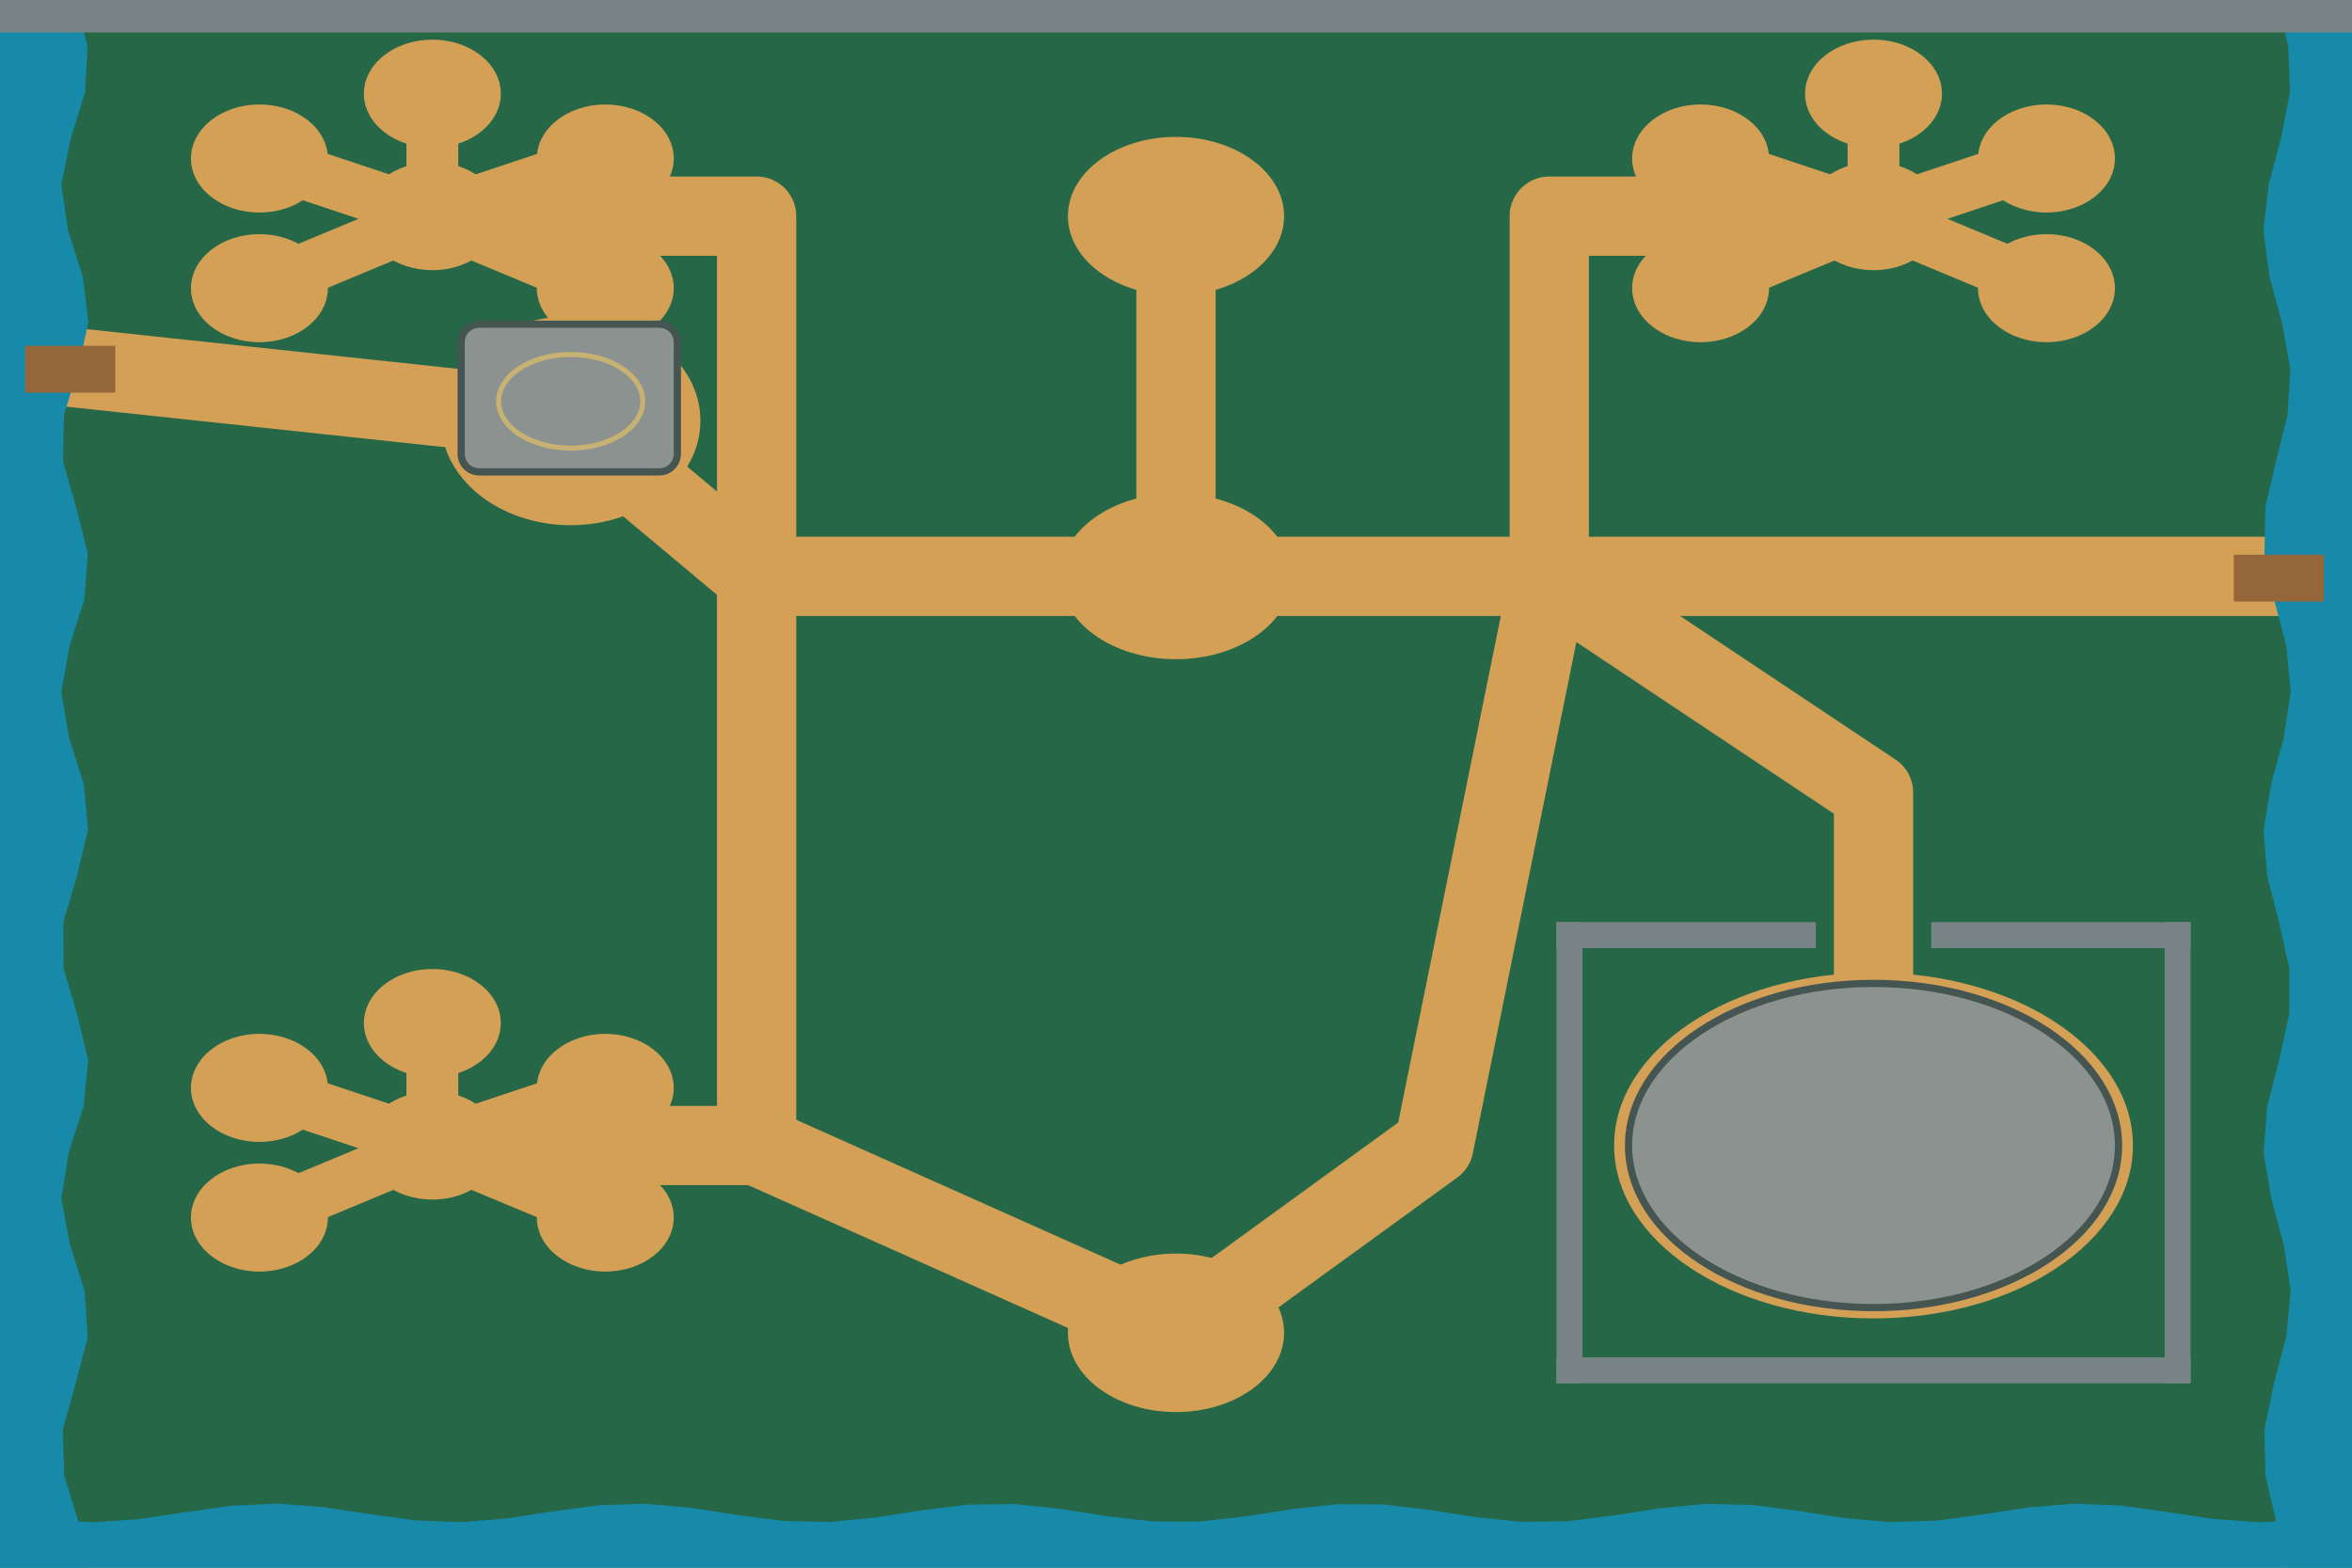
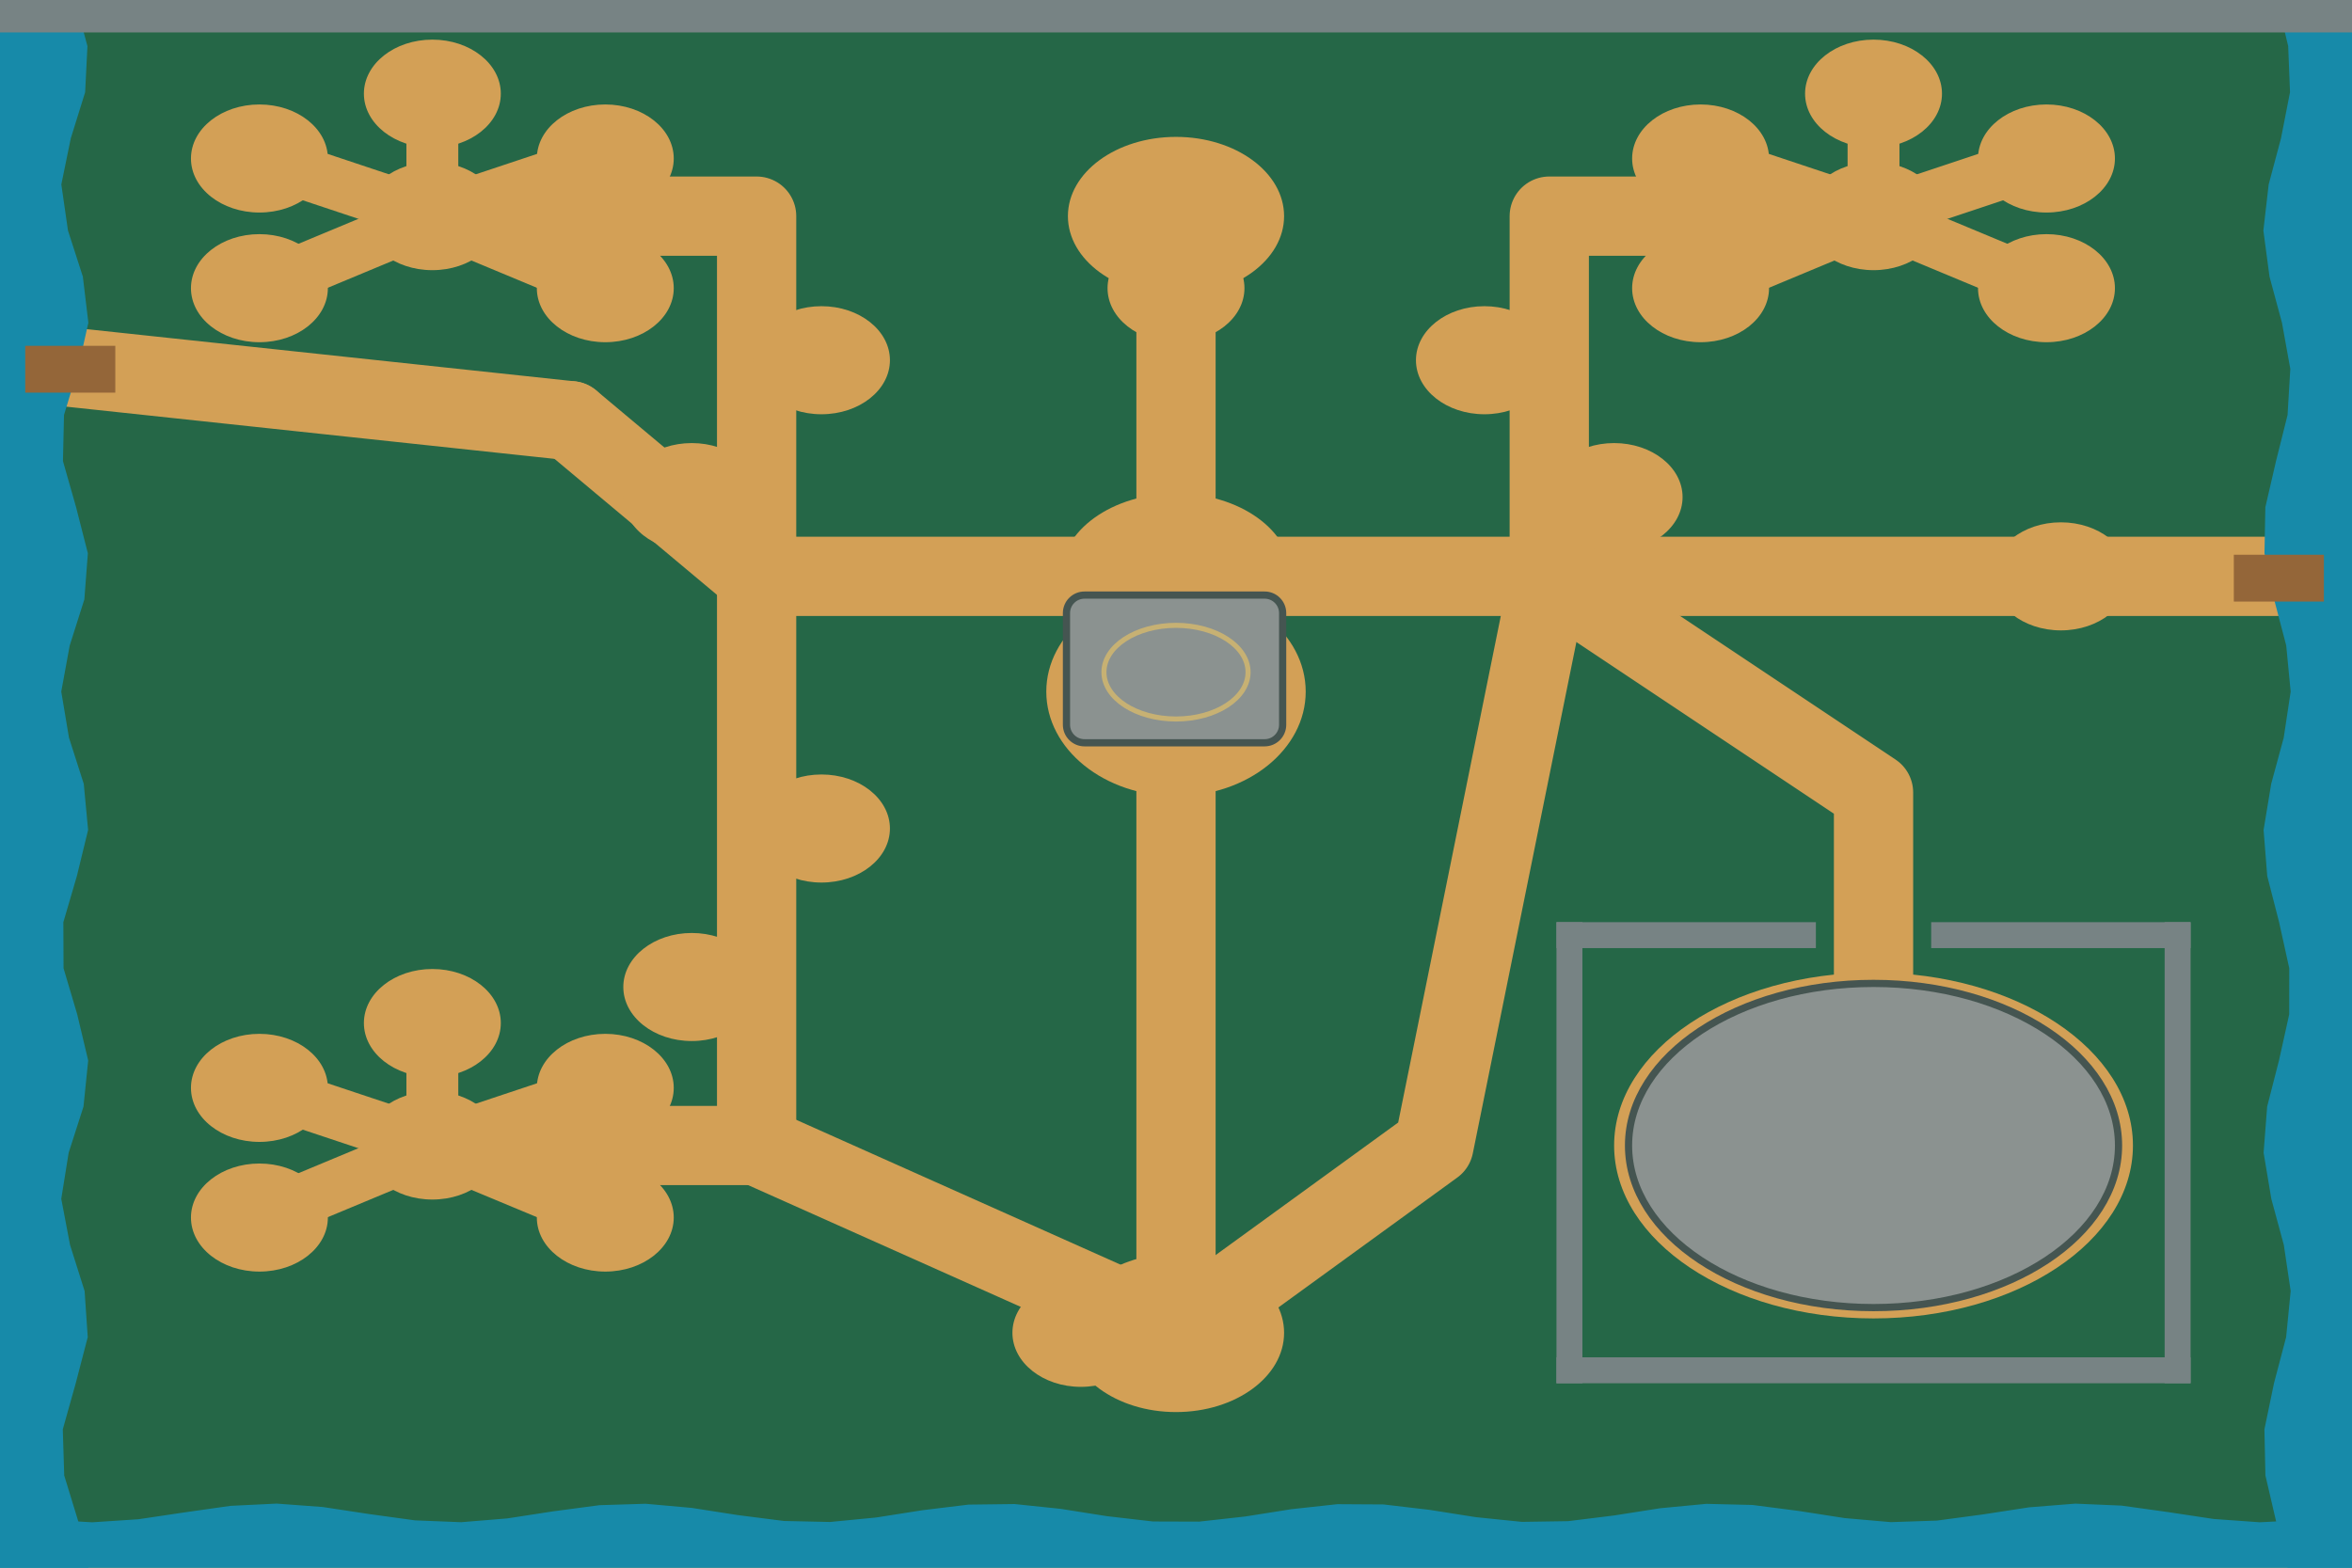
<svg xmlns="http://www.w3.org/2000/svg" width="3264" height="2176" viewBox="0 0 3264 2176">
  <rect width="3264" height="2176" fill="#256747" />
  <polyline points="792,584 1050,800 1632,800 2150,800" fill="none" stroke="#d3a056" stroke-width="110" stroke-linecap="round" stroke-linejoin="round" />
  <polyline points="600,300 1050,300 1050,1590 600,1590" fill="none" stroke="#d3a056" stroke-width="110" stroke-linecap="round" stroke-linejoin="round" />
  <polyline points="2600,300 2150,300 2150,800 2600,1100 2600,1590" fill="none" stroke="#d3a056" stroke-width="110" stroke-linecap="round" stroke-linejoin="round" />
  <polyline points="1632,800 1632,300" fill="none" stroke="#d3a056" stroke-width="110" stroke-linecap="round" stroke-linejoin="round" />
+   <polyline points="1632,800 1632,960 1632,1850" fill="none" stroke="#d3a056" stroke-width="110" stroke-linecap="round" stroke-linejoin="round" />
  <polyline points="1050,1590 1632,1850 1990,1590 2150,800" fill="none" stroke="#d3a056" stroke-width="110" stroke-linecap="round" stroke-linejoin="round" />
  <polyline points="100,510 792,584" fill="none" stroke="#d3a056" stroke-width="110" stroke-linecap="round" stroke-linejoin="round" />
  <polyline points="3160,800 2150,800" fill="none" stroke="#d3a056" stroke-width="110" stroke-linecap="round" stroke-linejoin="round" />
  <polyline points="600,300 360,220" fill="none" stroke="#d3a056" stroke-width="72" stroke-linecap="round" />
  <polyline points="600,300 840,220" fill="none" stroke="#d3a056" stroke-width="72" stroke-linecap="round" />
  <polyline points="600,300 360,400" fill="none" stroke="#d3a056" stroke-width="72" stroke-linecap="round" />
  <polyline points="600,300 840,400" fill="none" stroke="#d3a056" stroke-width="72" stroke-linecap="round" />
  <polyline points="600,300 600,130" fill="none" stroke="#d3a056" stroke-width="72" stroke-linecap="round" />
  <polyline points="600,1590 360,1510" fill="none" stroke="#d3a056" stroke-width="72" stroke-linecap="round" />
  <polyline points="600,1590 840,1510" fill="none" stroke="#d3a056" stroke-width="72" stroke-linecap="round" />
  <polyline points="600,1590 360,1690" fill="none" stroke="#d3a056" stroke-width="72" stroke-linecap="round" />
  <polyline points="600,1590 840,1690" fill="none" stroke="#d3a056" stroke-width="72" stroke-linecap="round" />
  <polyline points="600,1590 600,1420" fill="none" stroke="#d3a056" stroke-width="72" stroke-linecap="round" />
  <polyline points="2600,300 2360,220" fill="none" stroke="#d3a056" stroke-width="72" stroke-linecap="round" />
  <polyline points="2600,300 2840,220" fill="none" stroke="#d3a056" stroke-width="72" stroke-linecap="round" />
  <polyline points="2600,300 2360,400" fill="none" stroke="#d3a056" stroke-width="72" stroke-linecap="round" />
  <polyline points="2600,300 2840,400" fill="none" stroke="#d3a056" stroke-width="72" stroke-linecap="round" />
  <polyline points="2600,300 2600,130" fill="none" stroke="#d3a056" stroke-width="72" stroke-linecap="round" />
-   <ellipse cx="792" cy="584" rx="180" ry="145" fill="#d3a056" />
+   <polyline points="1050,500 1140,500" fill="none" stroke="#d3a056" stroke-width="72" stroke-linecap="round" />
+   <polyline points="942.944,710.372 960,690" fill="none" stroke="#d3a056" stroke-width="72" stroke-linecap="round" />
+   <polyline points="1050,1150 1140,1150" fill="none" stroke="#d3a056" stroke-width="72" stroke-linecap="round" />
+   <polyline points="1050,1370 960,1370" fill="none" stroke="#d3a056" stroke-width="72" stroke-linecap="round" />
+   <polyline points="1521.961,1800.842 1500,1850" fill="none" stroke="#d3a056" stroke-width="72" stroke-linecap="round" />
+   <polyline points="2150,500 2060,500" fill="none" stroke="#d3a056" stroke-width="72" stroke-linecap="round" />
+   <polyline points="2150,690 2240,690" fill="none" stroke="#d3a056" stroke-width="72" stroke-linecap="round" />
+   <ellipse cx="1632" cy="960" rx="180" ry="145" fill="#d3a056" />
  <ellipse cx="2600" cy="1590" rx="360" ry="240" fill="#d3a056" />
  <ellipse cx="1632" cy="300" rx="150" ry="110" fill="#d3a056" />
  <ellipse cx="1632" cy="1850" rx="150" ry="110" fill="#d3a056" />
  <ellipse cx="1632" cy="800" rx="160" ry="115" fill="#d3a056" />
  <ellipse cx="600" cy="300" rx="95" ry="75" fill="#d3a056" />
  <ellipse cx="360" cy="220" rx="95" ry="75" fill="#d3a056" />
  <ellipse cx="840" cy="220" rx="95" ry="75" fill="#d3a056" />
  <ellipse cx="360" cy="400" rx="95" ry="75" fill="#d3a056" />
  <ellipse cx="840" cy="400" rx="95" ry="75" fill="#d3a056" />
  <ellipse cx="600" cy="130" rx="95" ry="75" fill="#d3a056" />
  <ellipse cx="600" cy="1590" rx="95" ry="75" fill="#d3a056" />
  <ellipse cx="360" cy="1510" rx="95" ry="75" fill="#d3a056" />
  <ellipse cx="840" cy="1510" rx="95" ry="75" fill="#d3a056" />
  <ellipse cx="360" cy="1690" rx="95" ry="75" fill="#d3a056" />
  <ellipse cx="840" cy="1690" rx="95" ry="75" fill="#d3a056" />
  <ellipse cx="600" cy="1420" rx="95" ry="75" fill="#d3a056" />
  <ellipse cx="2600" cy="300" rx="95" ry="75" fill="#d3a056" />
  <ellipse cx="2360" cy="220" rx="95" ry="75" fill="#d3a056" />
  <ellipse cx="2840" cy="220" rx="95" ry="75" fill="#d3a056" />
  <ellipse cx="2360" cy="400" rx="95" ry="75" fill="#d3a056" />
  <ellipse cx="2840" cy="400" rx="95" ry="75" fill="#d3a056" />
  <ellipse cx="2600" cy="130" rx="95" ry="75" fill="#d3a056" />
+   <ellipse cx="1140" cy="500" rx="95" ry="75" fill="#d3a056" />
+   <ellipse cx="960" cy="690" rx="95" ry="75" fill="#d3a056" />
+   <ellipse cx="1632" cy="400" rx="95" ry="75" fill="#d3a056" />
+   <ellipse cx="1140" cy="1150" rx="95" ry="75" fill="#d3a056" />
+   <ellipse cx="960" cy="1370" rx="95" ry="75" fill="#d3a056" />
+   <ellipse cx="1500" cy="1850" rx="95" ry="75" fill="#d3a056" />
+   <ellipse cx="2060" cy="500" rx="95" ry="75" fill="#d3a056" />
+   <ellipse cx="2240" cy="690" rx="95" ry="75" fill="#d3a056" />
+   <ellipse cx="2860" cy="800" rx="95" ry="75" fill="#d3a056" />
  <polygon points="0,0 104,0 121.343,64 118.168,128 98.233,192 85.12,256 94.343,320 114.99,384 122.636,448 108.235,512 88.824,576 87.366,640 105.587,704 121.93,768 117.061,832 96.741,896 85.008,960 95.743,1024 116.247,1088 122.262,1152 106.673,1216 87.922,1280 88.192,1344 107.163,1408 122.393,1472 115.863,1536 95.299,1600 85.029,1664 97.202,1728 117.417,1792 121.76,1856 105.092,1920 87.132,1984 89.127,2048 108.717,2112 122.726,2176 0,2176" fill="#178aa9" />
  <polygon points="3264,0 3160,0 3175.455,64 3177.98,128 3165.462,192 3148.375,256 3141.013,320 3149.537,384 3166.814,448 3178.39,512 3174.581,576 3158.572,640 3143.758,704 3142.533,768 3155.921,832 3172.722,896 3178.879,960 3169.242,1024 3151.872,1088 3141.303,1152 3146.376,1216 3162.848,1280 3176.937,1344 3176.856,1408 3162.673,1472 3146.254,1536 3141.335,1600 3152.032,1664 3169.395,1728 3178.898,1792 3172.59,1856 3155.749,1920 3142.464,1984 3143.851,2048 3158.748,2112 3174.693,2176 3264,2176" fill="#178aa9" />
  <polygon points="0,2100 64,2109.326 128,2112.994 192,2108.781 256,2099.241 320,2090.162 384,2087.05 448,2091.794 512,2101.515 576,2110.318 640,2112.862 704,2107.604 768,2097.734 832,2089.238 896,2087.271 960,2093.025 1024,2103.01 1088,2111.169 1152,2112.554 1216,2106.323 1280,2096.257 1344,2088.462 1408,2087.665 1472,2094.351 1536,2104.463 1600,2111.868 1664,2112.074 1728,2104.956 1792,2094.832 1856,2087.842 1920,2088.227 1984,2095.754 2048,2105.856 2112,2112.406 2176,2111.431 2240,2103.522 2304,2093.477 2368,2087.389 2432,2088.95 2496,2097.215 2560,2107.169 2624,2112.774 2688,2110.631 2752,2102.039 2816,2092.211 2880,2087.107 2944,2089.824 3008,2098.714 3072,2108.384 3136,2112.968 3200,2109.686 3264,2100.529 3264,2176 0,2176" fill="#178aa9" />
  <polygon points="0,0 3264,0 3264,45 0,45" fill="#778384" />
  <polygon points="2160,1280 2520,1280 2520,1316 2160,1316" fill="#778384" />
  <polygon points="2680,1280 3040,1280 3040,1316 2680,1316" fill="#778384" />
  <polygon points="2160,1280 2196,1280 2196,1920 2160,1920" fill="#778384" />
  <polygon points="3004,1280 3040,1280 3040,1920 3004,1920" fill="#778384" />
  <polygon points="2160,1884 3040,1884 3040,1920 2160,1920" fill="#778384" />
  <polygon points="35,480 160,480 160,545 35,545" fill="#946639" />
  <polygon points="3100,770 3225,770 3225,835 3100,835" fill="#946639" />
-   <rect x="640" y="450" width="300" height="205" rx="25" fill="#8b9290" stroke="#455551" stroke-width="10" />
-   <ellipse cx="792" cy="557" rx="100" ry="65" fill="none" stroke="#c7b173" stroke-width="7" />
+   <rect x="1480" y="826" width="300" height="205" rx="25" fill="#8b9290" stroke="#455551" stroke-width="10" />
+   <ellipse cx="1632" cy="933" rx="100" ry="65" fill="none" stroke="#c7b173" stroke-width="7" />
  <ellipse cx="2600" cy="1590" rx="340" ry="225" fill="#8b9290" stroke="#455551" stroke-width="10" />
</svg>
